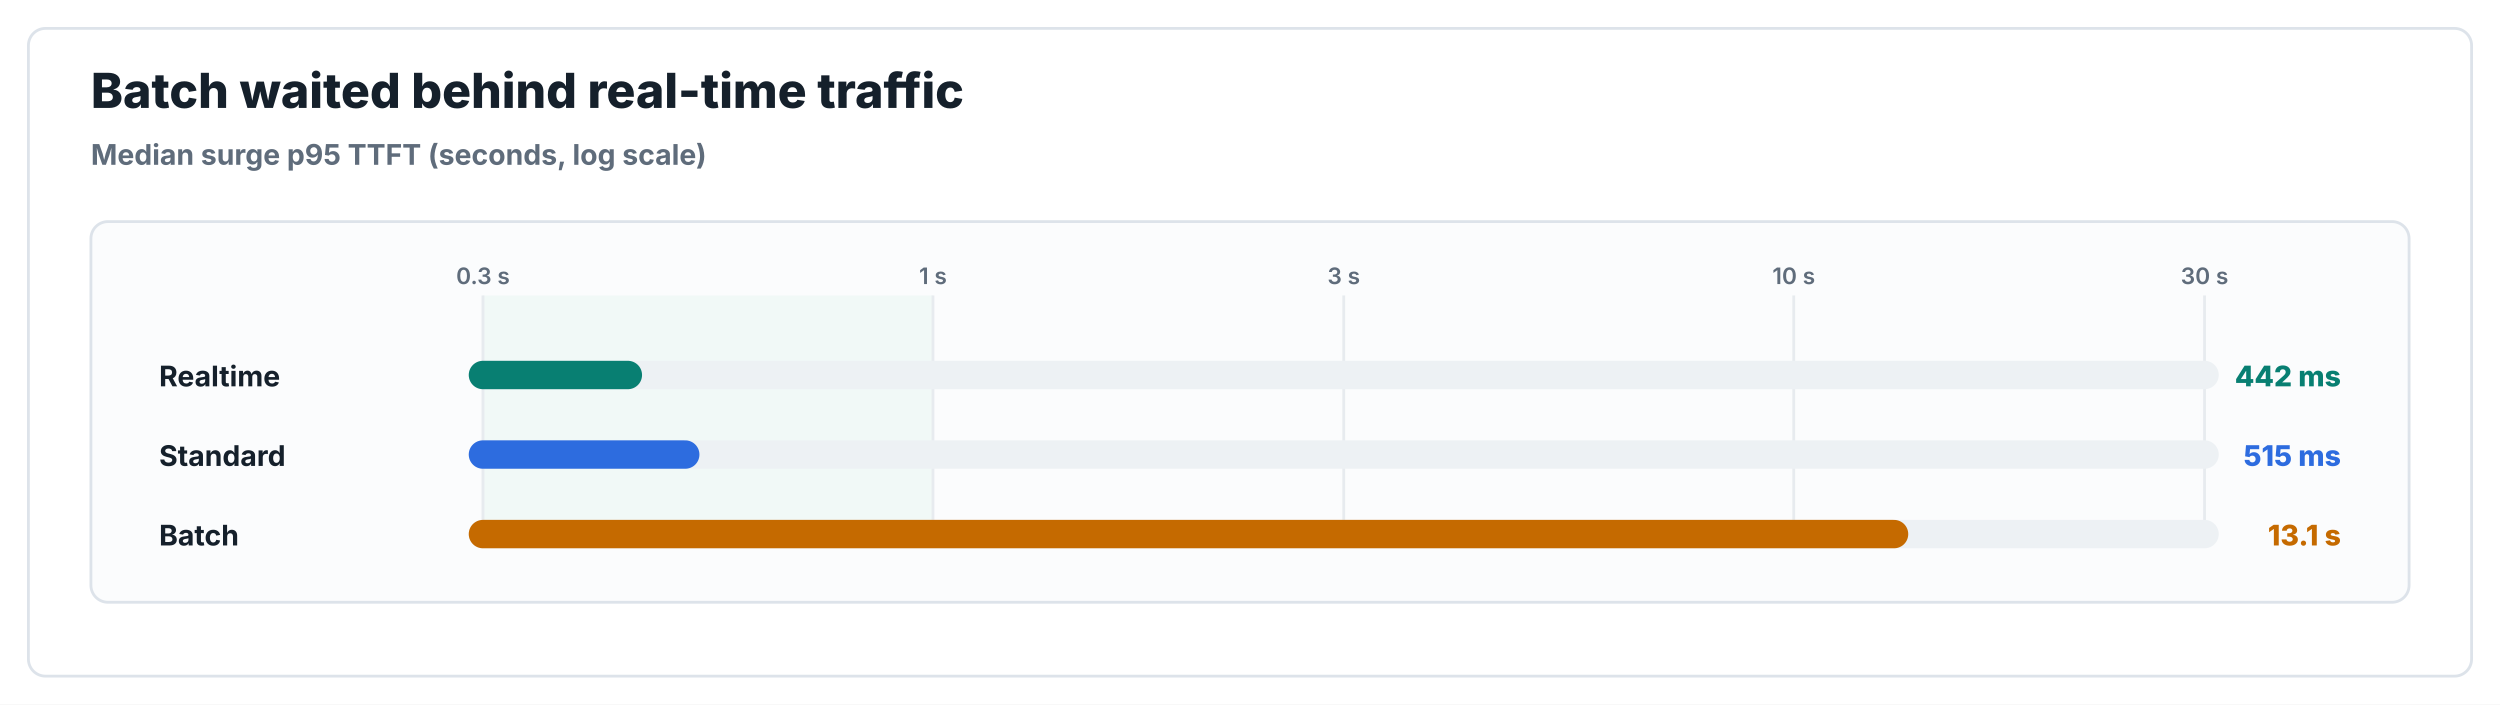
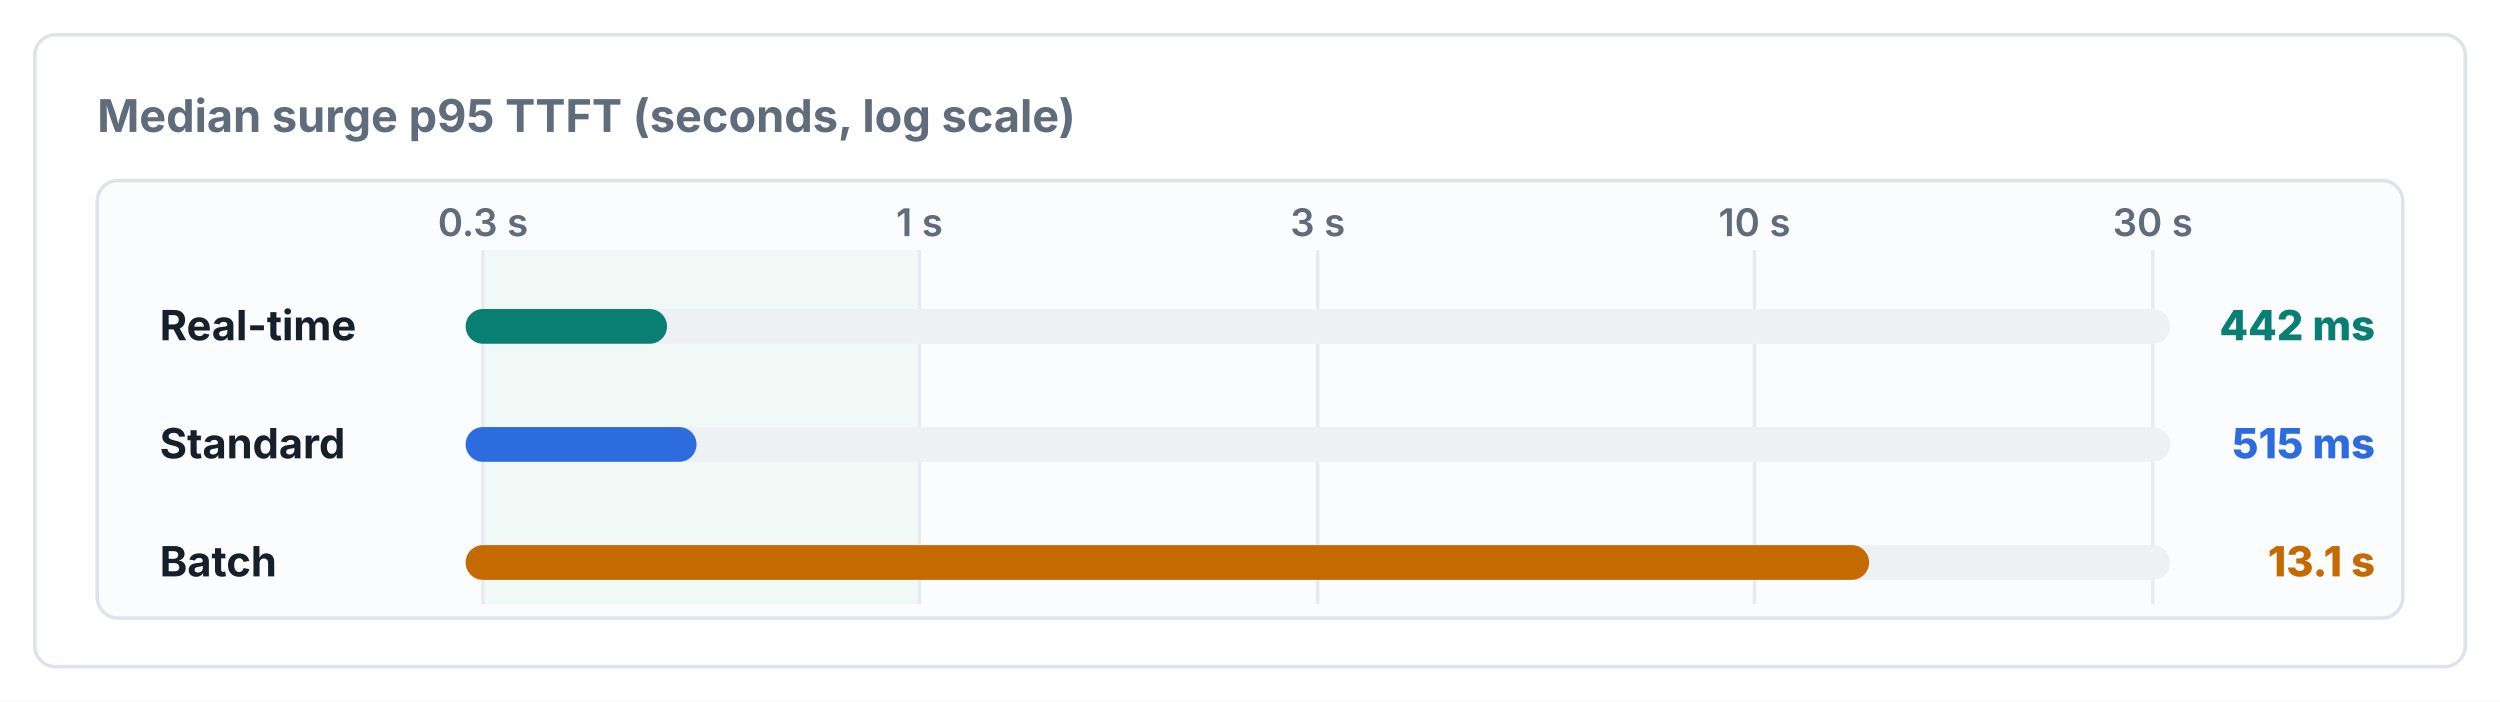
- <svg xmlns="http://www.w3.org/2000/svg" width="880" height="248" viewBox="0 0 880 248" role="img" aria-label="In the batch-isolation scenario, realtime and standard traffic stayed below one second while batch absorbed more than 13 seconds of surge p95 time to first token.">
+ <svg xmlns="http://www.w3.org/2000/svg" width="720" height="202" viewBox="0 0 720 202" role="img" aria-label="Real-time and standard traffic stayed below one second median surge p95 TTFT while batch exceeded 13 seconds.">
  <style>text{font-family:system-ui,-apple-system,sans-serif}</style>
-   <rect width="880" height="248" fill="#ffffff" />
-   <rect x="10" y="10" width="860" height="228" rx="6" fill="#ffffff" stroke="#dde3ea" />
-   <text x="32.0" y="38.0" fill="#15202b" font-size="17" font-weight="780" text-anchor="start">Batch waited behind real-time traffic</text>
-   <text x="32.0" y="58.0" fill="#5f6c7b" font-size="10" font-weight="700" text-anchor="start">Median surge p95 TTFT (seconds, log scale)</text>
-   <rect x="32" y="78" width="816" height="134" rx="6" fill="#fbfcfd" stroke="#dde3ea" />
-   <rect x="170.0" y="104" width="158.4" height="84" fill="#eef8f6" opacity="0.75" />
-   <line x1="170.0" y1="104.0" x2="170.0" y2="188.0" stroke="#e7ebef" />
-   <text x="170.0" y="100.0" fill="#5f6c7b" font-size="8" font-weight="600" text-anchor="middle">0.3 s</text>
-   <line x1="328.4" y1="104.0" x2="328.4" y2="188.0" stroke="#e7ebef" />
-   <text x="328.4" y="100.0" fill="#5f6c7b" font-size="8" font-weight="600" text-anchor="middle">1 s</text>
-   <line x1="473.0" y1="104.0" x2="473.0" y2="188.0" stroke="#e7ebef" />
-   <text x="473.0" y="100.0" fill="#5f6c7b" font-size="8" font-weight="600" text-anchor="middle">3 s</text>
-   <line x1="631.4" y1="104.0" x2="631.4" y2="188.0" stroke="#e7ebef" />
-   <text x="631.4" y="100.0" fill="#5f6c7b" font-size="8" font-weight="600" text-anchor="middle">10 s</text>
-   <line x1="776.0" y1="104.0" x2="776.0" y2="188.0" stroke="#e7ebef" />
-   <text x="776.0" y="100.0" fill="#5f6c7b" font-size="8" font-weight="600" text-anchor="middle">30 s</text>
-   <text x="56.0" y="136.0" fill="#15202b" font-size="10" font-weight="720" text-anchor="start">Realtime</text>
-   <line x1="170.0" y1="132.0" x2="776.0" y2="132.0" stroke="#edf1f4" stroke-width="10" stroke-linecap="round" />
-   <line x1="170.0" y1="132.0" x2="221.0" y2="132.0" stroke="#087f72" stroke-width="10" stroke-linecap="round" />
-   <text x="824.0" y="136.0" fill="#087f72" font-size="10" font-weight="800" text-anchor="end">442 ms</text>
-   <text x="56.0" y="164.0" fill="#15202b" font-size="10" font-weight="720" text-anchor="start">Standard</text>
-   <line x1="170.0" y1="160.0" x2="776.0" y2="160.0" stroke="#edf1f4" stroke-width="10" stroke-linecap="round" />
-   <line x1="170.0" y1="160.0" x2="241.2" y2="160.0" stroke="#2d6cdf" stroke-width="10" stroke-linecap="round" />
-   <text x="824.0" y="164.0" fill="#2d6cdf" font-size="10" font-weight="800" text-anchor="end">515 ms</text>
-   <text x="56.0" y="192.0" fill="#15202b" font-size="10" font-weight="720" text-anchor="start">Batch</text>
-   <line x1="170.0" y1="188.0" x2="776.0" y2="188.0" stroke="#edf1f4" stroke-width="10" stroke-linecap="round" />
-   <line x1="170.0" y1="188.0" x2="666.7" y2="188.0" stroke="#c56a00" stroke-width="10" stroke-linecap="round" />
-   <text x="824.0" y="192.0" fill="#c56a00" font-size="10" font-weight="800" text-anchor="end">13.1 s</text>
+   <rect width="720" height="202" fill="#ffffff" />
+   <rect x="10" y="10" width="700" height="182" rx="6" fill="#ffffff" stroke="#dde3ea" />
+   <text x="28.0" y="38.0" fill="#5f6c7b" font-size="13" font-weight="700" text-anchor="start">Median surge p95 TTFT (seconds, log scale)</text>
+   <rect x="28" y="52" width="664" height="126" rx="6" fill="#fbfcfd" stroke="#dde3ea" />
+   <rect x="139.1" y="72.0" width="125.7" height="102.0" fill="#eef8f6" opacity="0.75" />
+   <line x1="139.1" y1="72.0" x2="139.1" y2="174.0" stroke="#e7ebef" />
+   <text x="139.1" y="68.0" fill="#5f6c7b" font-size="11" font-weight="600" text-anchor="middle">0.3 s</text>
+   <line x1="264.8" y1="72.0" x2="264.8" y2="174.0" stroke="#e7ebef" />
+   <text x="264.8" y="68.0" fill="#5f6c7b" font-size="11" font-weight="600" text-anchor="middle">1 s</text>
+   <line x1="379.5" y1="72.0" x2="379.5" y2="174.0" stroke="#e7ebef" />
+   <text x="379.5" y="68.0" fill="#5f6c7b" font-size="11" font-weight="600" text-anchor="middle">3 s</text>
+   <line x1="505.3" y1="72.0" x2="505.3" y2="174.0" stroke="#e7ebef" />
+   <text x="505.3" y="68.0" fill="#5f6c7b" font-size="11" font-weight="600" text-anchor="middle">10 s</text>
+   <line x1="620.0" y1="72.0" x2="620.0" y2="174.0" stroke="#e7ebef" />
+   <text x="620.0" y="68.0" fill="#5f6c7b" font-size="11" font-weight="600" text-anchor="middle">30 s</text>
+   <text x="46.0" y="98.0" fill="#15202b" font-size="12" font-weight="720" text-anchor="start">Real-time</text>
+   <line x1="139.1" y1="94.0" x2="620.0" y2="94.0" stroke="#edf1f4" stroke-width="10" stroke-linecap="round" />
+   <line x1="139.1" y1="94.0" x2="187.1" y2="94.0" stroke="#087f72" stroke-width="10" stroke-linecap="round" />
+   <text x="684.0" y="98.0" fill="#087f72" font-size="12" font-weight="800" text-anchor="end">442 ms</text>
+   <text x="46.0" y="132.0" fill="#15202b" font-size="12" font-weight="720" text-anchor="start">Standard</text>
+   <line x1="139.1" y1="128.0" x2="620.0" y2="128.0" stroke="#edf1f4" stroke-width="10" stroke-linecap="round" />
+   <line x1="139.1" y1="128.0" x2="195.6" y2="128.0" stroke="#2d6cdf" stroke-width="10" stroke-linecap="round" />
+   <text x="684.0" y="132.0" fill="#2d6cdf" font-size="12" font-weight="800" text-anchor="end">515 ms</text>
+   <text x="46.0" y="166.0" fill="#15202b" font-size="12" font-weight="720" text-anchor="start">Batch</text>
+   <line x1="139.1" y1="162.0" x2="620.0" y2="162.0" stroke="#edf1f4" stroke-width="10" stroke-linecap="round" />
+   <line x1="139.1" y1="162.0" x2="533.3" y2="162.0" stroke="#c56a00" stroke-width="10" stroke-linecap="round" />
+   <text x="684.0" y="166.0" fill="#c56a00" font-size="12" font-weight="800" text-anchor="end">13.1 s</text>
</svg>
